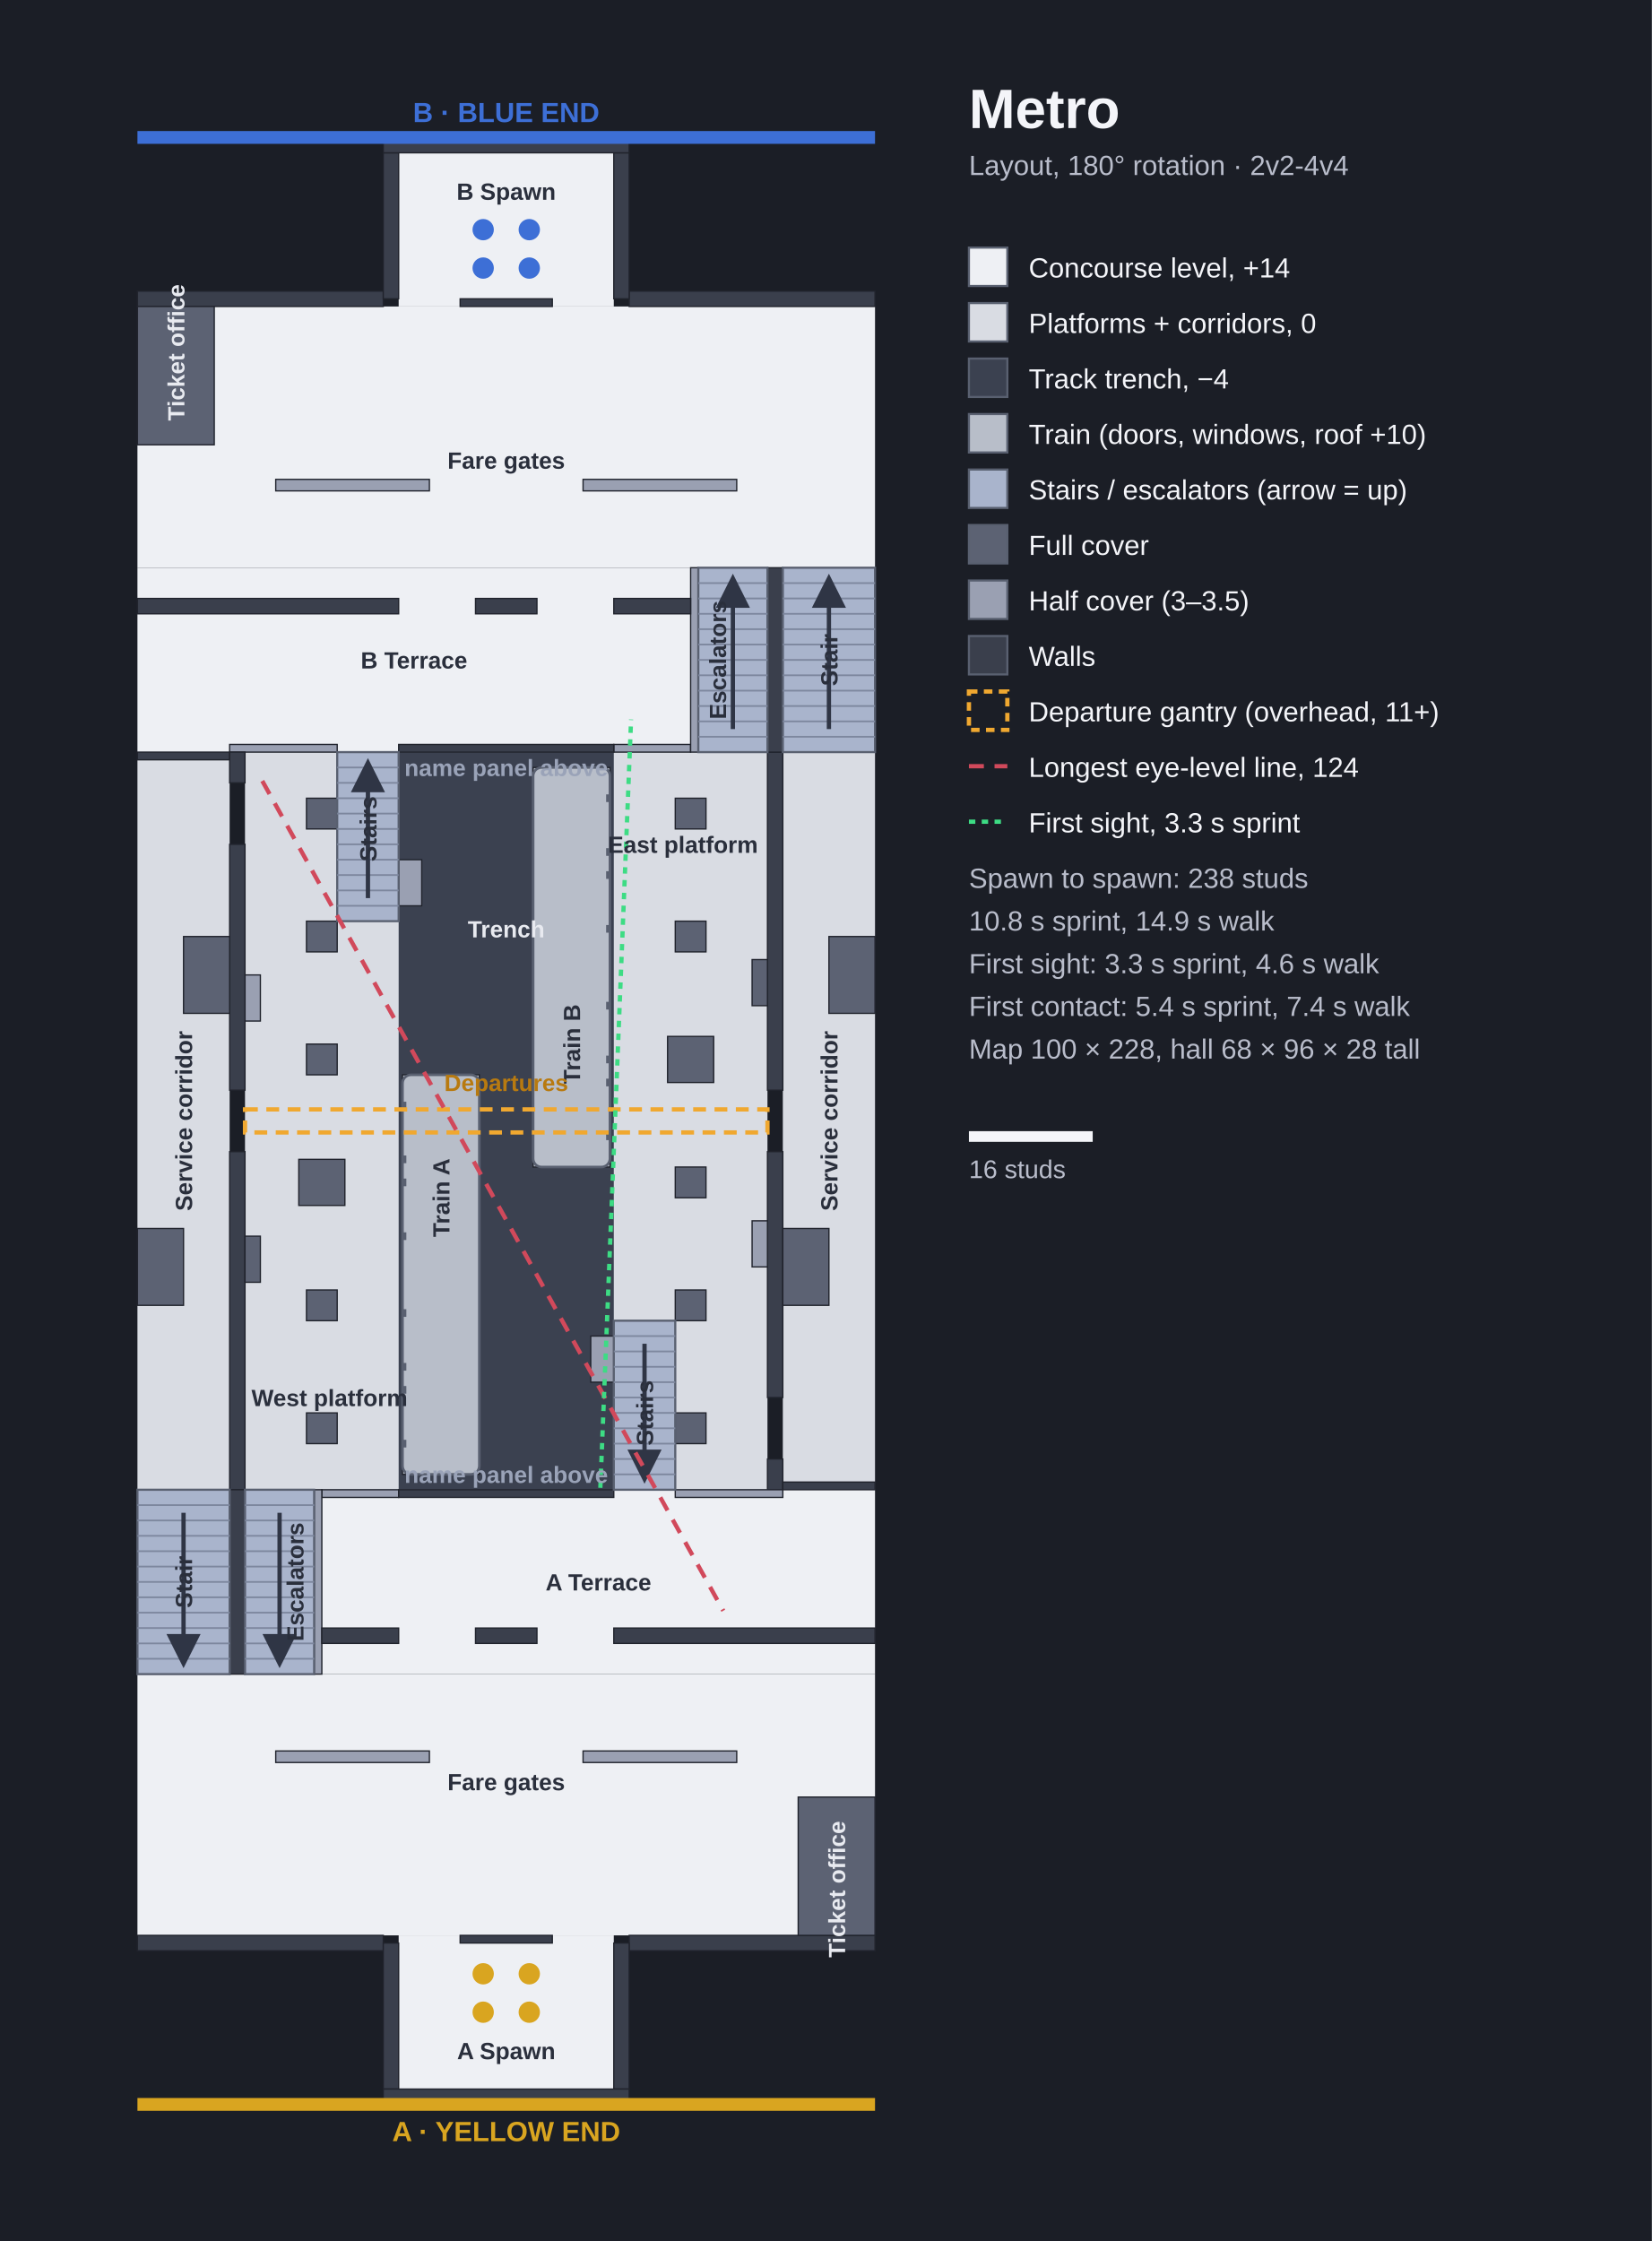
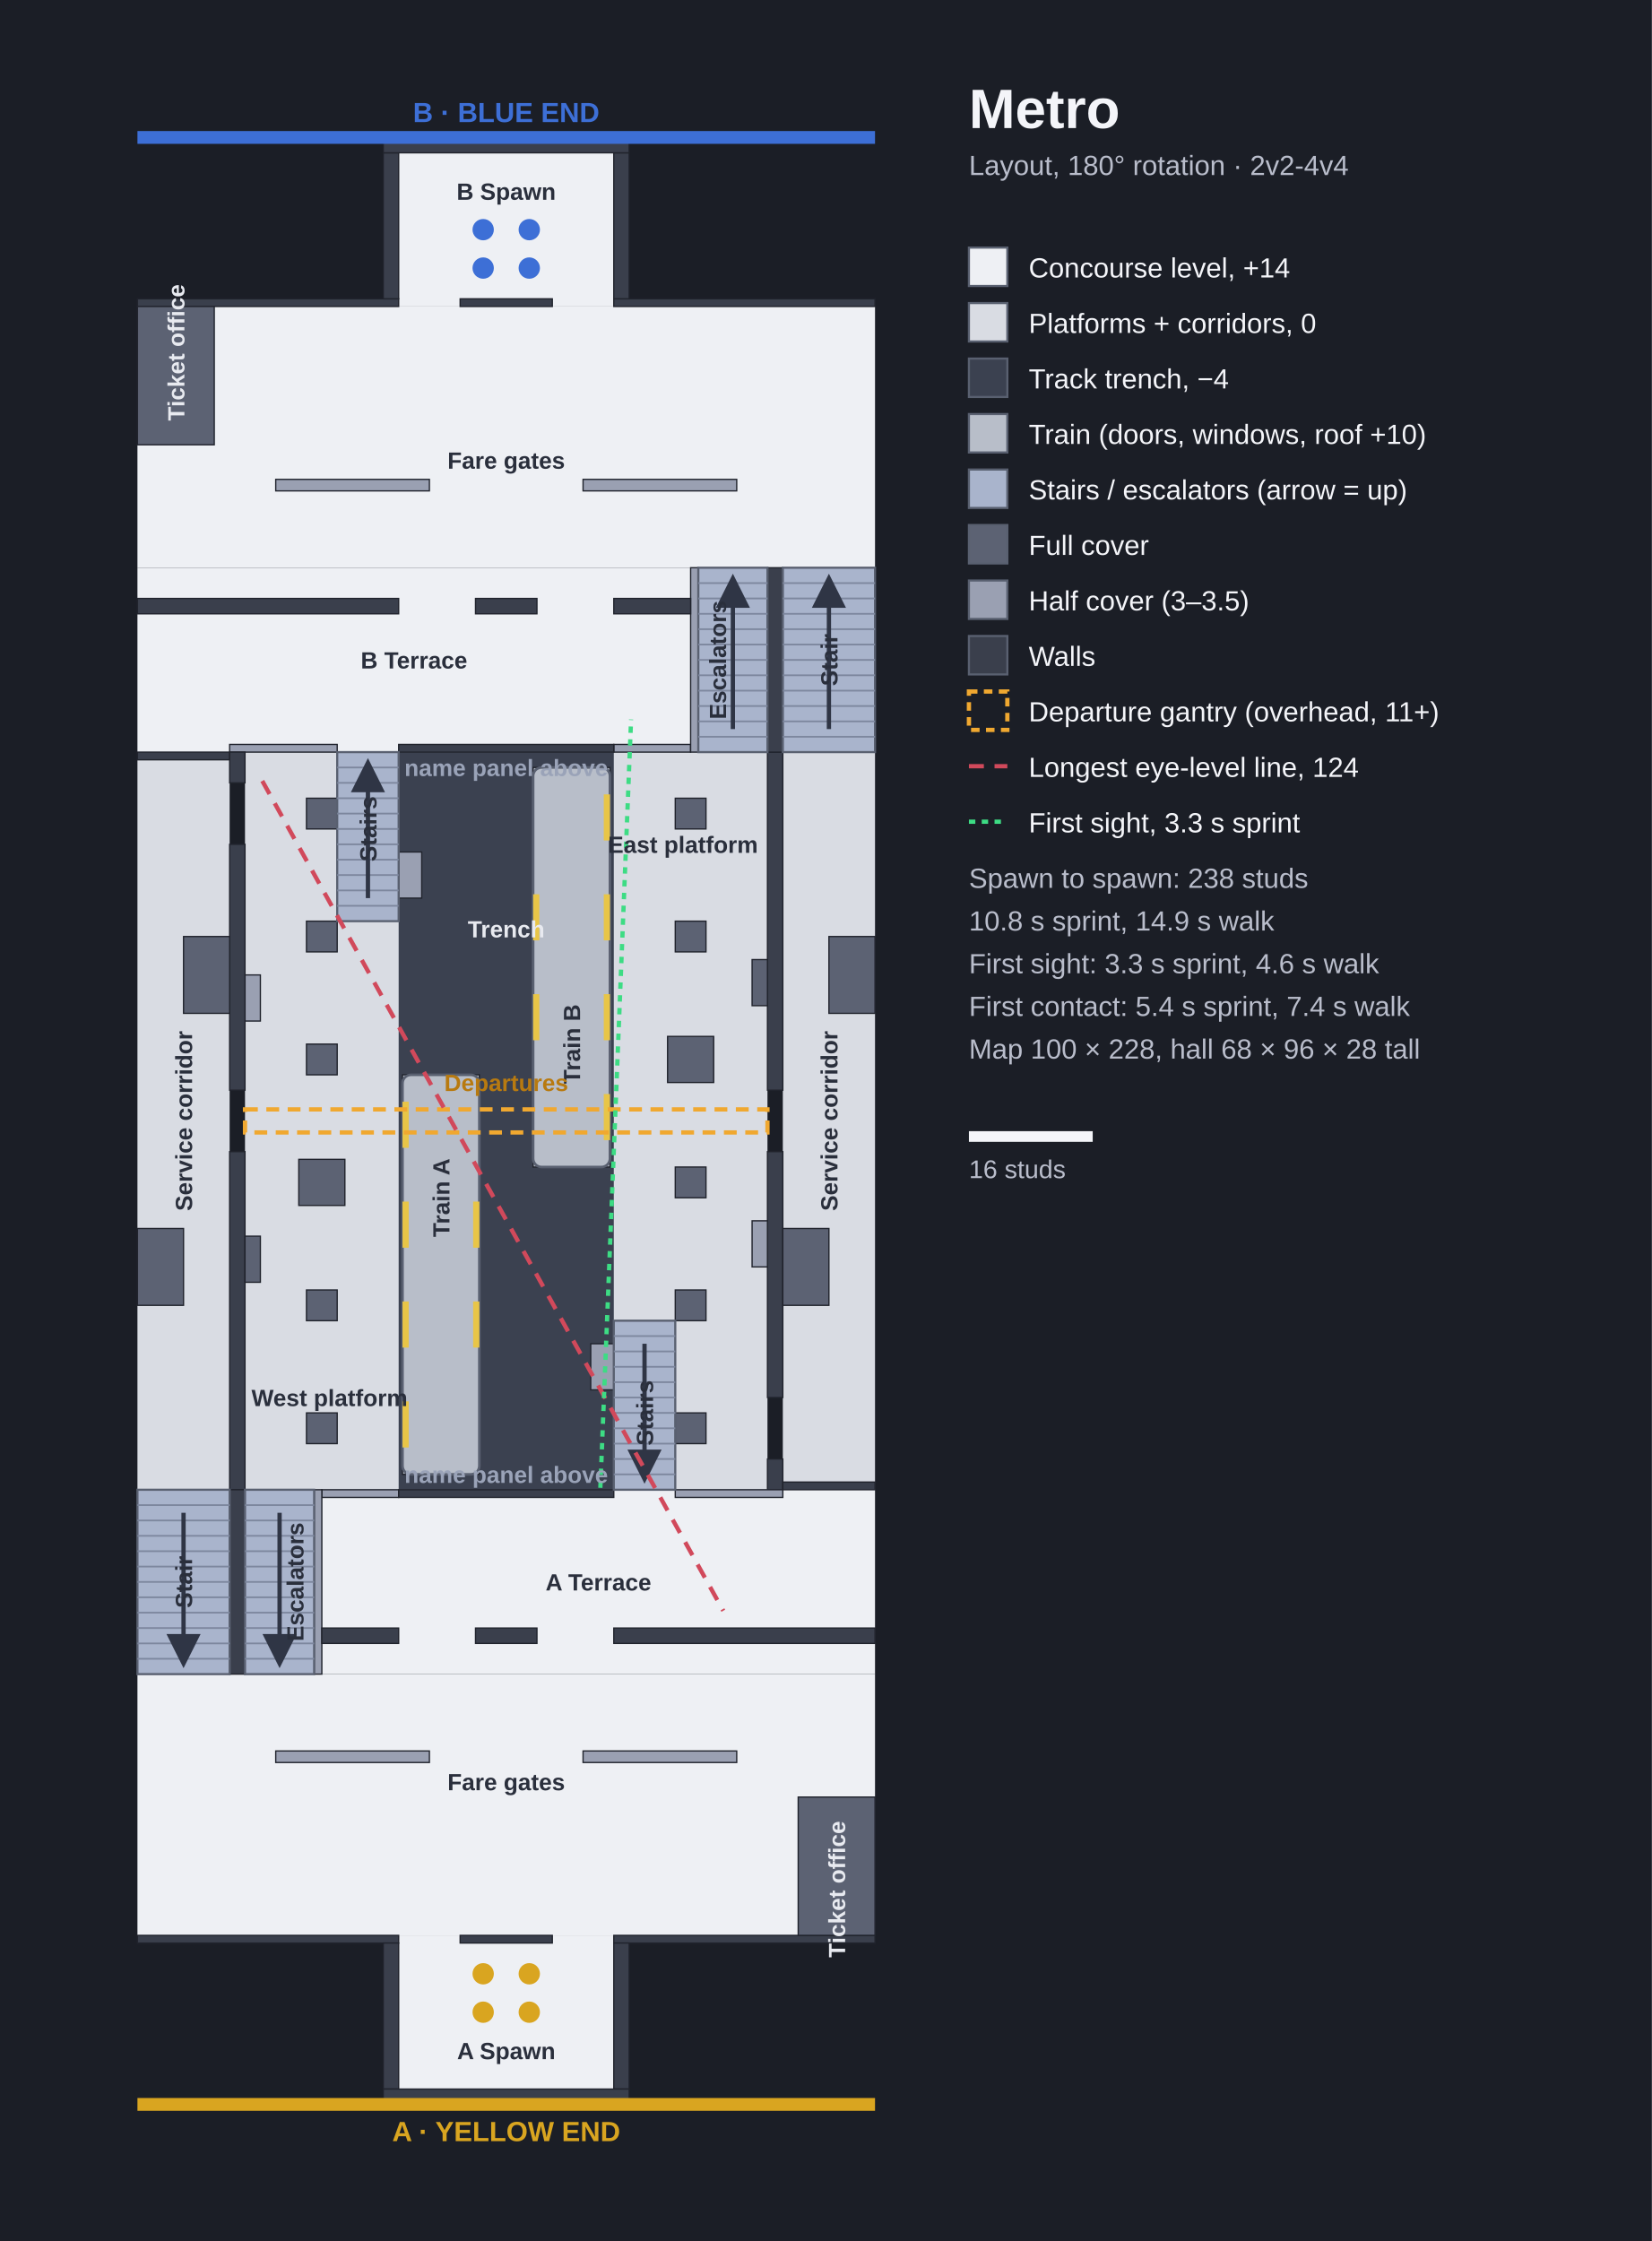
<svg xmlns="http://www.w3.org/2000/svg" viewBox="0 0 774 1050" font-family="Segoe UI, Arial, sans-serif">
  <defs>
    <marker id="up" markerWidth="8" markerHeight="8" refX="4" refY="4" orient="auto">
      <path d="M0,0 L8,4 L0,8 z" fill="#2F3545" />
    </marker>
  </defs>
  <rect width="774" height="1050" fill="#1B1E26" />
  <rect x="114.8" y="352.4" width="244.8" height="345.6" fill="#D9DCE3" stroke="none" stroke-width="0" />
  <rect x="366.8" y="352.4" width="43.2" height="345.6" fill="#D9DCE3" stroke="none" stroke-width="0" />
  <rect x="64.4" y="352.4" width="43.2" height="345.6" fill="#D9DCE3" stroke="none" stroke-width="0" />
  <rect x="186.8" y="341.6" width="100.8" height="367.2" fill="#3B4150" stroke="none" stroke-width="0" />
  <rect x="64.4" y="266.0" width="259.2" height="86.4" fill="#EEF0F4" stroke="none" stroke-width="0" />
  <rect x="150.8" y="698.0" width="259.2" height="86.4" fill="#EEF0F4" stroke="none" stroke-width="0" />
  <rect x="64.4" y="143.6" width="345.6" height="122.4" fill="#EEF0F4" stroke="none" stroke-width="0" />
  <rect x="64.4" y="784.4" width="345.6" height="122.4" fill="#EEF0F4" stroke="none" stroke-width="0" />
  <rect x="186.8" y="71.6" width="100.8" height="72.0" fill="#EEF0F4" stroke="none" stroke-width="0" />
  <rect x="186.8" y="906.8" width="100.8" height="72.0" fill="#EEF0F4" stroke="none" stroke-width="0" />
  <rect x="359.6" y="683.6" width="7.2" height="14.4" fill="#3A3F4C" stroke="#20232C" stroke-width="0.6" />
  <rect x="359.6" y="539.6" width="7.2" height="115.2" fill="#3A3F4C" stroke="#20232C" stroke-width="0.6" />
  <rect x="359.6" y="352.4" width="7.2" height="158.4" fill="#3A3F4C" stroke="#20232C" stroke-width="0.6" />
  <rect x="388.4" y="438.8" width="21.6" height="36.0" fill="#5C6273" stroke="#20232C" stroke-width="0.6" />
  <rect x="366.8" y="575.6" width="21.6" height="36.0" fill="#5C6273" stroke="#20232C" stroke-width="0.6" />
  <rect x="64.4" y="352.4" width="43.2" height="3.6" fill="#3A3F4C" stroke="#20232C" stroke-width="0.6" />
  <rect x="107.6" y="348.8" width="50.4" height="3.6" fill="#9AA0B2" stroke="#20232C" stroke-width="0.6" />
  <rect x="287.6" y="348.8" width="36.0" height="3.6" fill="#9AA0B2" stroke="#20232C" stroke-width="0.6" />
  <rect x="186.8" y="348.8" width="100.8" height="3.6" fill="#3A3F4C" stroke="#20232C" stroke-width="0.6" />
  <rect x="323.6" y="266.0" width="3.6" height="86.4" fill="#9AA0B2" stroke="#20232C" stroke-width="0.6" />
  <rect x="359.6" y="266.0" width="7.2" height="86.4" fill="#3A3F4C" stroke="#20232C" stroke-width="0.6" />
  <rect x="64.4" y="280.4" width="122.4" height="7.2" fill="#3A3F4C" stroke="#20232C" stroke-width="0.6" />
  <rect x="222.8" y="280.4" width="28.8" height="7.2" fill="#3A3F4C" stroke="#20232C" stroke-width="0.6" />
  <rect x="287.6" y="280.4" width="36.0" height="7.2" fill="#3A3F4C" stroke="#20232C" stroke-width="0.6" />
-   <rect x="64.4" y="136.4" width="115.2" height="7.2" fill="#3A3F4C" stroke="#20232C" stroke-width="0.6" />
-   <rect x="294.8" y="136.4" width="115.2" height="7.2" fill="#3A3F4C" stroke="#20232C" stroke-width="0.6" />
+   <rect x="64.4" y="140.0" width="122.4" height="3.6" fill="#3A3F4C" stroke="#20232C" stroke-width="0.6" />
+   <rect x="287.6" y="140.0" width="122.4" height="3.6" fill="#3A3F4C" stroke="#20232C" stroke-width="0.6" />
  <rect x="129.2" y="224.6" width="72.0" height="5.4" fill="#9AA0B2" stroke="#20232C" stroke-width="0.6" />
  <rect x="273.2" y="224.6" width="72.0" height="5.4" fill="#9AA0B2" stroke="#20232C" stroke-width="0.6" />
  <rect x="64.4" y="143.6" width="36.0" height="64.8" fill="#5C6273" stroke="#20232C" stroke-width="0.6" />
  <rect x="179.6" y="71.6" width="7.2" height="68.4" fill="#3A3F4C" stroke="#20232C" stroke-width="0.6" />
  <rect x="287.6" y="71.6" width="7.2" height="68.4" fill="#3A3F4C" stroke="#20232C" stroke-width="0.6" />
  <rect x="179.6" y="64.4" width="115.2" height="7.2" fill="#3A3F4C" stroke="#20232C" stroke-width="0.6" />
  <rect x="215.6" y="140.0" width="43.2" height="3.6" fill="#3A3F4C" stroke="#20232C" stroke-width="0.6" />
  <rect x="316.4" y="431.6" width="14.4" height="14.4" fill="#5C6273" stroke="#20232C" stroke-width="0.6" />
  <rect x="316.4" y="374.0" width="14.4" height="14.4" fill="#5C6273" stroke="#20232C" stroke-width="0.6" />
  <rect x="312.8" y="485.6" width="21.6" height="21.6" fill="#5C6273" stroke="#20232C" stroke-width="0.6" />
  <rect x="352.4" y="449.6" width="7.2" height="21.6" fill="#5C6273" stroke="#20232C" stroke-width="0.6" />
  <rect x="143.6" y="489.2" width="14.4" height="14.4" fill="#5C6273" stroke="#20232C" stroke-width="0.6" />
  <rect x="143.6" y="431.6" width="14.4" height="14.4" fill="#5C6273" stroke="#20232C" stroke-width="0.6" />
  <rect x="143.6" y="374.0" width="14.4" height="14.4" fill="#5C6273" stroke="#20232C" stroke-width="0.6" />
  <rect x="114.8" y="456.8" width="7.2" height="21.6" fill="#9AA0B2" stroke="#20232C" stroke-width="0.6" />
-   <rect x="186.8" y="402.8" width="10.8" height="21.6" fill="#9AA0B2" stroke="#20232C" stroke-width="0.6" />
+   <rect x="186.8" y="399.2" width="10.8" height="21.6" fill="#9AA0B2" stroke="#20232C" stroke-width="0.6" />
  <rect x="249.8" y="359.6" width="36.0" height="1.8" fill="#B8BEC9" stroke="#20232C" stroke-width="0.6" />
  <rect x="249.8" y="545.0" width="36.0" height="1.8" fill="#B8BEC9" stroke="#20232C" stroke-width="0.6" />
-   <rect x="251.6" y="449.6" width="5.4" height="7.2" fill="#B8BEC9" stroke="#20232C" stroke-width="0.6" />
-   <rect x="278.6" y="449.6" width="5.4" height="7.2" fill="#B8BEC9" stroke="#20232C" stroke-width="0.6" />
  <rect x="107.6" y="352.4" width="7.2" height="14.4" fill="#3A3F4C" stroke="#20232C" stroke-width="0.6" />
  <rect x="107.6" y="395.6" width="7.2" height="115.2" fill="#3A3F4C" stroke="#20232C" stroke-width="0.6" />
  <rect x="107.6" y="539.6" width="7.2" height="158.4" fill="#3A3F4C" stroke="#20232C" stroke-width="0.6" />
  <rect x="64.4" y="575.6" width="21.6" height="36.0" fill="#5C6273" stroke="#20232C" stroke-width="0.6" />
  <rect x="86.0" y="438.8" width="21.6" height="36.0" fill="#5C6273" stroke="#20232C" stroke-width="0.6" />
  <rect x="366.8" y="694.4" width="43.2" height="3.6" fill="#3A3F4C" stroke="#20232C" stroke-width="0.6" />
  <rect x="316.4" y="698.0" width="50.4" height="3.6" fill="#9AA0B2" stroke="#20232C" stroke-width="0.6" />
  <rect x="150.8" y="698.0" width="36.0" height="3.6" fill="#9AA0B2" stroke="#20232C" stroke-width="0.6" />
  <rect x="186.8" y="698.0" width="100.8" height="3.6" fill="#3A3F4C" stroke="#20232C" stroke-width="0.6" />
  <rect x="147.2" y="698.0" width="3.6" height="86.4" fill="#9AA0B2" stroke="#20232C" stroke-width="0.6" />
  <rect x="107.6" y="698.0" width="7.2" height="86.4" fill="#3A3F4C" stroke="#20232C" stroke-width="0.6" />
  <rect x="287.6" y="762.8" width="122.4" height="7.2" fill="#3A3F4C" stroke="#20232C" stroke-width="0.6" />
  <rect x="222.8" y="762.8" width="28.8" height="7.2" fill="#3A3F4C" stroke="#20232C" stroke-width="0.6" />
  <rect x="150.8" y="762.8" width="36.0" height="7.2" fill="#3A3F4C" stroke="#20232C" stroke-width="0.6" />
-   <rect x="294.8" y="906.8" width="115.2" height="7.2" fill="#3A3F4C" stroke="#20232C" stroke-width="0.6" />
-   <rect x="64.4" y="906.8" width="115.2" height="7.2" fill="#3A3F4C" stroke="#20232C" stroke-width="0.6" />
+   <rect x="287.6" y="906.8" width="122.4" height="3.6" fill="#3A3F4C" stroke="#20232C" stroke-width="0.6" />
+   <rect x="64.4" y="906.8" width="122.4" height="3.6" fill="#3A3F4C" stroke="#20232C" stroke-width="0.6" />
  <rect x="273.2" y="820.4" width="72.0" height="5.4" fill="#9AA0B2" stroke="#20232C" stroke-width="0.6" />
  <rect x="129.2" y="820.4" width="72.0" height="5.4" fill="#9AA0B2" stroke="#20232C" stroke-width="0.6" />
  <rect x="374.0" y="842.0" width="36.0" height="64.8" fill="#5C6273" stroke="#20232C" stroke-width="0.6" />
  <rect x="287.6" y="910.4" width="7.2" height="68.4" fill="#3A3F4C" stroke="#20232C" stroke-width="0.6" />
  <rect x="179.6" y="910.4" width="7.2" height="68.4" fill="#3A3F4C" stroke="#20232C" stroke-width="0.6" />
  <rect x="179.6" y="978.8" width="115.2" height="7.2" fill="#3A3F4C" stroke="#20232C" stroke-width="0.6" />
  <rect x="215.6" y="906.8" width="43.2" height="3.6" fill="#3A3F4C" stroke="#20232C" stroke-width="0.6" />
  <rect x="143.6" y="604.4" width="14.4" height="14.4" fill="#5C6273" stroke="#20232C" stroke-width="0.6" />
  <rect x="143.6" y="662.0" width="14.4" height="14.4" fill="#5C6273" stroke="#20232C" stroke-width="0.6" />
  <rect x="140.0" y="543.2" width="21.6" height="21.6" fill="#5C6273" stroke="#20232C" stroke-width="0.6" />
  <rect x="114.8" y="579.2" width="7.2" height="21.6" fill="#5C6273" stroke="#20232C" stroke-width="0.6" />
  <rect x="316.4" y="546.8" width="14.4" height="14.4" fill="#5C6273" stroke="#20232C" stroke-width="0.6" />
  <rect x="316.4" y="604.4" width="14.4" height="14.4" fill="#5C6273" stroke="#20232C" stroke-width="0.6" />
  <rect x="316.4" y="662.0" width="14.4" height="14.4" fill="#5C6273" stroke="#20232C" stroke-width="0.6" />
  <rect x="352.4" y="572.0" width="7.2" height="21.6" fill="#9AA0B2" stroke="#20232C" stroke-width="0.6" />
-   <rect x="276.8" y="626.0" width="10.8" height="21.6" fill="#9AA0B2" stroke="#20232C" stroke-width="0.6" />
+   <rect x="276.8" y="629.6" width="10.8" height="21.6" fill="#9AA0B2" stroke="#20232C" stroke-width="0.6" />
  <rect x="188.6" y="689.0" width="36.0" height="1.8" fill="#B8BEC9" stroke="#20232C" stroke-width="0.6" />
  <rect x="188.6" y="503.6" width="36.0" height="1.8" fill="#B8BEC9" stroke="#20232C" stroke-width="0.6" />
-   <rect x="217.4" y="593.6" width="5.4" height="7.2" fill="#B8BEC9" stroke="#20232C" stroke-width="0.6" />
-   <rect x="190.4" y="593.6" width="5.4" height="7.2" fill="#B8BEC9" stroke="#20232C" stroke-width="0.6" />
  <rect x="249.8" y="359.6" width="36.0" height="187.2" fill="#B8BEC9" stroke="#596070" stroke-width="1.2" rx="4" />
  <rect x="188.6" y="503.6" width="36.0" height="187.2" fill="#B8BEC9" stroke="#596070" stroke-width="1.2" rx="4" />
-   <rect x="284.0" y="530.6" width="1.8" height="3.6" fill="#596070" stroke="none" stroke-width="0" />
-   <rect x="284.0" y="505.4" width="1.8" height="3.6" fill="#596070" stroke="none" stroke-width="0" />
-   <rect x="284.0" y="494.6" width="1.8" height="3.6" fill="#596070" stroke="none" stroke-width="0" />
-   <rect x="284.0" y="469.4" width="1.8" height="3.6" fill="#596070" stroke="none" stroke-width="0" />
-   <rect x="284.0" y="433.4" width="1.8" height="3.6" fill="#596070" stroke="none" stroke-width="0" />
-   <rect x="284.0" y="408.2" width="1.8" height="3.6" fill="#596070" stroke="none" stroke-width="0" />
-   <rect x="284.0" y="397.4" width="1.8" height="3.6" fill="#596070" stroke="none" stroke-width="0" />
-   <rect x="284.0" y="372.2" width="1.8" height="3.6" fill="#596070" stroke="none" stroke-width="0" />
-   <rect x="188.6" y="516.2" width="1.8" height="3.6" fill="#596070" stroke="none" stroke-width="0" />
-   <rect x="188.6" y="541.4" width="1.8" height="3.6" fill="#596070" stroke="none" stroke-width="0" />
-   <rect x="188.6" y="552.2" width="1.8" height="3.6" fill="#596070" stroke="none" stroke-width="0" />
-   <rect x="188.6" y="577.4" width="1.8" height="3.6" fill="#596070" stroke="none" stroke-width="0" />
-   <rect x="188.6" y="613.4" width="1.8" height="3.6" fill="#596070" stroke="none" stroke-width="0" />
-   <rect x="188.6" y="638.6" width="1.8" height="3.6" fill="#596070" stroke="none" stroke-width="0" />
-   <rect x="188.6" y="649.4" width="1.8" height="3.6" fill="#596070" stroke="none" stroke-width="0" />
-   <rect x="188.6" y="674.6" width="1.8" height="3.6" fill="#596070" stroke="none" stroke-width="0" />
+   <rect x="282.9" y="512.6" width="2.9" height="21.6" fill="#E8C547" stroke="none" stroke-width="0" />
+   <rect x="282.9" y="465.8" width="2.9" height="21.6" fill="#E8C547" stroke="none" stroke-width="0" />
+   <rect x="282.9" y="419.0" width="2.9" height="21.6" fill="#E8C547" stroke="none" stroke-width="0" />
+   <rect x="282.9" y="372.2" width="2.9" height="21.6" fill="#E8C547" stroke="none" stroke-width="0" />
+   <rect x="249.8" y="465.8" width="2.9" height="21.6" fill="#E8C547" stroke="none" stroke-width="0" />
+   <rect x="249.8" y="419.0" width="2.9" height="21.6" fill="#E8C547" stroke="none" stroke-width="0" />
+   <rect x="188.6" y="516.2" width="2.9" height="21.6" fill="#E8C547" stroke="none" stroke-width="0" />
+   <rect x="188.6" y="563.0" width="2.9" height="21.6" fill="#E8C547" stroke="none" stroke-width="0" />
+   <rect x="188.6" y="609.8" width="2.9" height="21.6" fill="#E8C547" stroke="none" stroke-width="0" />
+   <rect x="188.6" y="656.6" width="2.9" height="21.6" fill="#E8C547" stroke="none" stroke-width="0" />
+   <rect x="221.7" y="563.0" width="2.9" height="21.6" fill="#E8C547" stroke="none" stroke-width="0" />
+   <rect x="221.7" y="609.8" width="2.9" height="21.6" fill="#E8C547" stroke="none" stroke-width="0" />
  <rect x="327.2" y="266.0" width="32.4" height="86.4" fill="#A9B4CC" stroke="#596070" stroke-width="1" />
  <line x1="327.2" y1="345.2" x2="359.6" y2="345.2" stroke="#7D879E" stroke-width="0.8" />
  <line x1="327.2" y1="338.0" x2="359.6" y2="338.0" stroke="#7D879E" stroke-width="0.8" />
  <line x1="327.2" y1="330.8" x2="359.6" y2="330.8" stroke="#7D879E" stroke-width="0.8" />
  <line x1="327.2" y1="323.6" x2="359.6" y2="323.6" stroke="#7D879E" stroke-width="0.8" />
  <line x1="327.2" y1="316.4" x2="359.6" y2="316.4" stroke="#7D879E" stroke-width="0.8" />
  <line x1="327.2" y1="309.2" x2="359.6" y2="309.2" stroke="#7D879E" stroke-width="0.8" />
  <line x1="327.2" y1="302.0" x2="359.6" y2="302.0" stroke="#7D879E" stroke-width="0.8" />
  <line x1="327.2" y1="294.8" x2="359.6" y2="294.8" stroke="#7D879E" stroke-width="0.8" />
  <line x1="327.2" y1="287.6" x2="359.6" y2="287.6" stroke="#7D879E" stroke-width="0.8" />
  <line x1="327.2" y1="280.4" x2="359.6" y2="280.4" stroke="#7D879E" stroke-width="0.8" />
  <line x1="327.2" y1="273.2" x2="359.6" y2="273.2" stroke="#7D879E" stroke-width="0.8" />
  <line x1="343.4" y1="341.6" x2="343.4" y2="276.8" stroke="#2F3545" stroke-width="2" marker-end="url(#up)" />
  <rect x="158.0" y="352.4" width="28.8" height="79.2" fill="#A9B4CC" stroke="#596070" stroke-width="1" />
  <line x1="158.0" y1="424.4" x2="186.8" y2="424.4" stroke="#7D879E" stroke-width="0.8" />
  <line x1="158.0" y1="417.2" x2="186.8" y2="417.2" stroke="#7D879E" stroke-width="0.8" />
  <line x1="158.0" y1="410.0" x2="186.8" y2="410.0" stroke="#7D879E" stroke-width="0.8" />
  <line x1="158.0" y1="402.8" x2="186.8" y2="402.8" stroke="#7D879E" stroke-width="0.8" />
  <line x1="158.0" y1="395.6" x2="186.8" y2="395.6" stroke="#7D879E" stroke-width="0.8" />
  <line x1="158.0" y1="388.4" x2="186.8" y2="388.4" stroke="#7D879E" stroke-width="0.8" />
  <line x1="158.0" y1="381.2" x2="186.8" y2="381.2" stroke="#7D879E" stroke-width="0.8" />
  <line x1="158.0" y1="374.0" x2="186.8" y2="374.0" stroke="#7D879E" stroke-width="0.8" />
  <line x1="158.0" y1="366.8" x2="186.8" y2="366.8" stroke="#7D879E" stroke-width="0.8" />
  <line x1="158.0" y1="359.6" x2="186.8" y2="359.6" stroke="#7D879E" stroke-width="0.8" />
  <line x1="172.4" y1="420.8" x2="172.4" y2="363.2" stroke="#2F3545" stroke-width="2" marker-end="url(#up)" />
  <rect x="366.8" y="266.0" width="43.2" height="86.4" fill="#A9B4CC" stroke="#596070" stroke-width="1" />
  <line x1="366.8" y1="345.2" x2="410.0" y2="345.2" stroke="#7D879E" stroke-width="0.8" />
  <line x1="366.8" y1="338.0" x2="410.0" y2="338.0" stroke="#7D879E" stroke-width="0.8" />
  <line x1="366.8" y1="330.8" x2="410.0" y2="330.8" stroke="#7D879E" stroke-width="0.8" />
  <line x1="366.8" y1="323.6" x2="410.0" y2="323.6" stroke="#7D879E" stroke-width="0.8" />
  <line x1="366.8" y1="316.4" x2="410.0" y2="316.4" stroke="#7D879E" stroke-width="0.8" />
  <line x1="366.8" y1="309.2" x2="410.0" y2="309.2" stroke="#7D879E" stroke-width="0.8" />
  <line x1="366.8" y1="302.0" x2="410.0" y2="302.0" stroke="#7D879E" stroke-width="0.8" />
  <line x1="366.8" y1="294.8" x2="410.0" y2="294.8" stroke="#7D879E" stroke-width="0.8" />
  <line x1="366.8" y1="287.6" x2="410.0" y2="287.6" stroke="#7D879E" stroke-width="0.8" />
  <line x1="366.8" y1="280.4" x2="410.0" y2="280.4" stroke="#7D879E" stroke-width="0.8" />
  <line x1="366.8" y1="273.2" x2="410.0" y2="273.2" stroke="#7D879E" stroke-width="0.8" />
  <line x1="388.4" y1="341.6" x2="388.4" y2="276.8" stroke="#2F3545" stroke-width="2" marker-end="url(#up)" />
  <rect x="114.8" y="698.0" width="32.4" height="86.4" fill="#A9B4CC" stroke="#596070" stroke-width="1" />
  <line x1="114.8" y1="777.2" x2="147.2" y2="777.2" stroke="#7D879E" stroke-width="0.8" />
  <line x1="114.8" y1="770.0" x2="147.2" y2="770.0" stroke="#7D879E" stroke-width="0.8" />
  <line x1="114.8" y1="762.8" x2="147.2" y2="762.8" stroke="#7D879E" stroke-width="0.8" />
  <line x1="114.8" y1="755.6" x2="147.2" y2="755.6" stroke="#7D879E" stroke-width="0.8" />
  <line x1="114.8" y1="748.4" x2="147.2" y2="748.4" stroke="#7D879E" stroke-width="0.8" />
  <line x1="114.8" y1="741.2" x2="147.2" y2="741.2" stroke="#7D879E" stroke-width="0.8" />
  <line x1="114.8" y1="734.0" x2="147.2" y2="734.0" stroke="#7D879E" stroke-width="0.8" />
  <line x1="114.8" y1="726.8" x2="147.2" y2="726.8" stroke="#7D879E" stroke-width="0.8" />
  <line x1="114.8" y1="719.6" x2="147.2" y2="719.6" stroke="#7D879E" stroke-width="0.8" />
  <line x1="114.8" y1="712.4" x2="147.2" y2="712.4" stroke="#7D879E" stroke-width="0.8" />
  <line x1="114.8" y1="705.2" x2="147.2" y2="705.2" stroke="#7D879E" stroke-width="0.8" />
  <line x1="131.0" y1="708.8" x2="131.0" y2="773.6" stroke="#2F3545" stroke-width="2" marker-end="url(#up)" />
  <rect x="287.6" y="618.8" width="28.8" height="79.2" fill="#A9B4CC" stroke="#596070" stroke-width="1" />
  <line x1="287.6" y1="690.8" x2="316.4" y2="690.8" stroke="#7D879E" stroke-width="0.8" />
  <line x1="287.6" y1="683.6" x2="316.4" y2="683.6" stroke="#7D879E" stroke-width="0.8" />
  <line x1="287.6" y1="676.4" x2="316.4" y2="676.4" stroke="#7D879E" stroke-width="0.8" />
  <line x1="287.6" y1="669.2" x2="316.4" y2="669.2" stroke="#7D879E" stroke-width="0.8" />
  <line x1="287.6" y1="662.0" x2="316.4" y2="662.0" stroke="#7D879E" stroke-width="0.8" />
  <line x1="287.6" y1="654.8" x2="316.4" y2="654.8" stroke="#7D879E" stroke-width="0.8" />
  <line x1="287.6" y1="647.6" x2="316.4" y2="647.6" stroke="#7D879E" stroke-width="0.8" />
  <line x1="287.6" y1="640.4" x2="316.4" y2="640.4" stroke="#7D879E" stroke-width="0.8" />
  <line x1="287.6" y1="633.2" x2="316.4" y2="633.2" stroke="#7D879E" stroke-width="0.8" />
  <line x1="287.6" y1="626.0" x2="316.4" y2="626.0" stroke="#7D879E" stroke-width="0.8" />
  <line x1="302.0" y1="629.6" x2="302.0" y2="687.2" stroke="#2F3545" stroke-width="2" marker-end="url(#up)" />
  <rect x="64.4" y="698.0" width="43.2" height="86.4" fill="#A9B4CC" stroke="#596070" stroke-width="1" />
  <line x1="64.4" y1="777.2" x2="107.6" y2="777.2" stroke="#7D879E" stroke-width="0.8" />
  <line x1="64.4" y1="770.0" x2="107.6" y2="770.0" stroke="#7D879E" stroke-width="0.8" />
  <line x1="64.4" y1="762.8" x2="107.6" y2="762.8" stroke="#7D879E" stroke-width="0.8" />
  <line x1="64.4" y1="755.6" x2="107.6" y2="755.6" stroke="#7D879E" stroke-width="0.8" />
  <line x1="64.4" y1="748.4" x2="107.6" y2="748.4" stroke="#7D879E" stroke-width="0.8" />
  <line x1="64.4" y1="741.2" x2="107.6" y2="741.2" stroke="#7D879E" stroke-width="0.8" />
  <line x1="64.4" y1="734.0" x2="107.6" y2="734.0" stroke="#7D879E" stroke-width="0.8" />
  <line x1="64.4" y1="726.8" x2="107.6" y2="726.8" stroke="#7D879E" stroke-width="0.8" />
  <line x1="64.4" y1="719.6" x2="107.6" y2="719.6" stroke="#7D879E" stroke-width="0.8" />
  <line x1="64.4" y1="712.4" x2="107.6" y2="712.4" stroke="#7D879E" stroke-width="0.8" />
  <line x1="64.4" y1="705.2" x2="107.6" y2="705.2" stroke="#7D879E" stroke-width="0.8" />
  <line x1="86.0" y1="708.8" x2="86.0" y2="773.6" stroke="#2F3545" stroke-width="2" marker-end="url(#up)" />
  <rect x="114.8" y="519.8" width="244.8" height="10.8" fill="none" stroke="#F0A830" stroke-width="2" stroke-dasharray="6 4" />
  <line x1="64.4" y1="64.4" x2="410.0" y2="64.4" stroke="#3D6FD6" stroke-width="6" />
  <text x="237.2" y="57.2" text-anchor="middle" font-size="13" font-weight="700" fill="#3D6FD6">B · BLUE END</text>
  <line x1="64.4" y1="986.0" x2="410.0" y2="986.0" stroke="#D9A520" stroke-width="6" />
  <text x="237.2" y="1003.2" text-anchor="middle" font-size="13" font-weight="700" fill="#D9A520">A · YELLOW END</text>
  <line x1="122.9" y1="365.9" x2="338.9" y2="754.7" stroke="#D1495B" stroke-width="2" stroke-dasharray="7 5" />
  <line x1="281.3" y1="697.1" x2="295.7" y2="337.1" stroke="#3DDC84" stroke-width="2" stroke-dasharray="3 3" />
  <circle cx="226.4" cy="125.6" r="5" fill="#3D6FD6" />
  <circle cx="248.0" cy="125.6" r="5" fill="#3D6FD6" />
  <circle cx="226.4" cy="107.6" r="5" fill="#3D6FD6" />
  <circle cx="248.0" cy="107.6" r="5" fill="#3D6FD6" />
  <circle cx="248.0" cy="924.8" r="5" fill="#D9A520" />
  <circle cx="226.4" cy="924.8" r="5" fill="#D9A520" />
  <circle cx="248.0" cy="942.8" r="5" fill="#D9A520" />
  <circle cx="226.4" cy="942.8" r="5" fill="#D9A520" />
  <text x="237.2" y="439.2" text-anchor="middle" font-size="11" font-weight="600" fill="#E8EAF0">Trench</text>
  <text x="320.0" y="399.6" text-anchor="middle" font-size="11" font-weight="600" fill="#2A2F3C">East platform</text>
  <text x="154.4" y="658.8" text-anchor="middle" font-size="11" font-weight="600" fill="#2A2F3C">West platform</text>
  <text x="267.8" y="493.2" text-anchor="middle" font-size="11" font-weight="600" fill="#2A2F3C" transform="rotate(-90 267.8 489.2)">Train B</text>
  <text x="206.6" y="565.2" text-anchor="middle" font-size="11" font-weight="600" fill="#2A2F3C" transform="rotate(-90 206.6 561.2)">Train A</text>
  <text x="237.2" y="511.2" text-anchor="middle" font-size="11" font-weight="600" fill="#B87A10">Departures</text>
  <text x="194.0" y="313.2" text-anchor="middle" font-size="11" font-weight="600" fill="#2A2F3C">B Terrace</text>
  <text x="280.4" y="745.2" text-anchor="middle" font-size="11" font-weight="600" fill="#2A2F3C">A Terrace</text>
  <text x="237.2" y="219.6" text-anchor="middle" font-size="11" font-weight="600" fill="#2A2F3C">Fare gates</text>
  <text x="237.2" y="838.8" text-anchor="middle" font-size="11" font-weight="600" fill="#2A2F3C">Fare gates</text>
  <text x="237.2" y="93.6" text-anchor="middle" font-size="11" font-weight="600" fill="#2A2F3C">B Spawn</text>
  <text x="237.2" y="964.8" text-anchor="middle" font-size="11" font-weight="600" fill="#2A2F3C">A Spawn</text>
  <text x="336.2" y="313.2" text-anchor="middle" font-size="11" font-weight="600" fill="#2A2F3C" transform="rotate(-90 336.2 309.2)">Escalators</text>
  <text x="138.2" y="745.2" text-anchor="middle" font-size="11" font-weight="600" fill="#2A2F3C" transform="rotate(-90 138.2 741.2)">Escalators</text>
  <text x="172.4" y="392.4" text-anchor="middle" font-size="11" font-weight="600" fill="#2A2F3C" transform="rotate(-90 172.4 388.4)">Stairs</text>
  <text x="302.0" y="666.0" text-anchor="middle" font-size="11" font-weight="600" fill="#2A2F3C" transform="rotate(-90 302.0 662.0)">Stairs</text>
  <text x="388.4" y="529.2" text-anchor="middle" font-size="11" font-weight="600" fill="#2A2F3C" transform="rotate(-90 388.4 525.2)">Service corridor</text>
  <text x="86.0" y="529.2" text-anchor="middle" font-size="11" font-weight="600" fill="#2A2F3C" transform="rotate(-90 86.0 525.2)">Service corridor</text>
  <text x="388.4" y="313.2" text-anchor="middle" font-size="11" font-weight="600" fill="#2A2F3C" transform="rotate(-90 388.4 309.2)">Stair</text>
  <text x="86.0" y="745.2" text-anchor="middle" font-size="11" font-weight="600" fill="#2A2F3C" transform="rotate(-90 86.0 741.2)">Stair</text>
  <text x="237.2" y="363.6" text-anchor="middle" font-size="11" font-weight="600" fill="#9AA3B8">name panel above</text>
  <text x="237.2" y="694.8" text-anchor="middle" font-size="11" font-weight="600" fill="#9AA3B8">name panel above</text>
  <text x="82.4" y="169.2" text-anchor="middle" font-size="11" font-weight="600" fill="#E8EAF0" transform="rotate(-90 82.4 165.2)">Ticket office</text>
  <text x="392.0" y="889.2" text-anchor="middle" font-size="11" font-weight="600" fill="#E8EAF0" transform="rotate(-90 392.0 885.2)">Ticket office</text>
  <text x="454" y="60" font-size="26" font-weight="700" fill="#F4F5F9">Metro</text>
  <text x="454" y="82" font-size="13" fill="#B9BDCB">Layout, 180° rotation · 2v2-4v4</text>
  <rect x="454" y="116" width="18" height="18" fill="#EEF0F4" stroke="#596070" />
  <text x="482" y="130" font-size="13" fill="#F4F5F9">Concourse level, +14</text>
  <rect x="454" y="142" width="18" height="18" fill="#D9DCE3" stroke="#596070" />
  <text x="482" y="156" font-size="13" fill="#F4F5F9">Platforms + corridors, 0</text>
  <rect x="454" y="168" width="18" height="18" fill="#3B4150" stroke="#596070" />
  <text x="482" y="182" font-size="13" fill="#F4F5F9">Track trench, −4</text>
  <rect x="454" y="194" width="18" height="18" fill="#B8BEC9" stroke="#596070" />
  <text x="482" y="208" font-size="13" fill="#F4F5F9">Train (doors, windows, roof +10)</text>
  <rect x="454" y="220" width="18" height="18" fill="#A9B4CC" stroke="#596070" />
  <text x="482" y="234" font-size="13" fill="#F4F5F9">Stairs / escalators (arrow = up)</text>
  <rect x="454" y="246" width="18" height="18" fill="#5C6273" stroke="#596070" />
  <text x="482" y="260" font-size="13" fill="#F4F5F9">Full cover</text>
  <rect x="454" y="272" width="18" height="18" fill="#9AA0B2" stroke="#596070" />
  <text x="482" y="286" font-size="13" fill="#F4F5F9">Half cover (3–3.5)</text>
  <rect x="454" y="298" width="18" height="18" fill="#3A3F4C" stroke="#596070" />
  <text x="482" y="312" font-size="13" fill="#F4F5F9">Walls</text>
  <rect x="454" y="324" width="18" height="18" fill="none" stroke="#F0A830" stroke-width="2" stroke-dasharray="4 3" />
  <text x="482" y="338" font-size="13" fill="#F4F5F9">Departure gantry (overhead, 11+)</text>
  <line x1="454" y1="359" x2="472" y2="359" stroke="#D1495B" stroke-width="2" stroke-dasharray="7 5" />
  <text x="482" y="364" font-size="13" fill="#F4F5F9">Longest eye-level line, 124</text>
  <line x1="454" y1="385" x2="472" y2="385" stroke="#3DDC84" stroke-width="2" stroke-dasharray="3 3" />
  <text x="482" y="390" font-size="13" fill="#F4F5F9">First sight, 3.3 s sprint</text>
  <text x="454" y="416" font-size="13" fill="#B9BDCB">Spawn to spawn: 238 studs</text>
  <text x="454" y="436" font-size="13" fill="#B9BDCB">  10.8 s sprint, 14.9 s walk</text>
  <text x="454" y="456" font-size="13" fill="#B9BDCB">First sight: 3.3 s sprint, 4.6 s walk</text>
  <text x="454" y="476" font-size="13" fill="#B9BDCB">First contact: 5.4 s sprint, 7.4 s walk</text>
  <text x="454" y="496" font-size="13" fill="#B9BDCB">Map 100 × 228, hall 68 × 96 × 28 tall</text>
  <rect x="454" y="530" width="58" height="5" fill="#F4F5F9" />
  <text x="454" y="552" font-size="12" fill="#B9BDCB">16 studs</text>
</svg>
